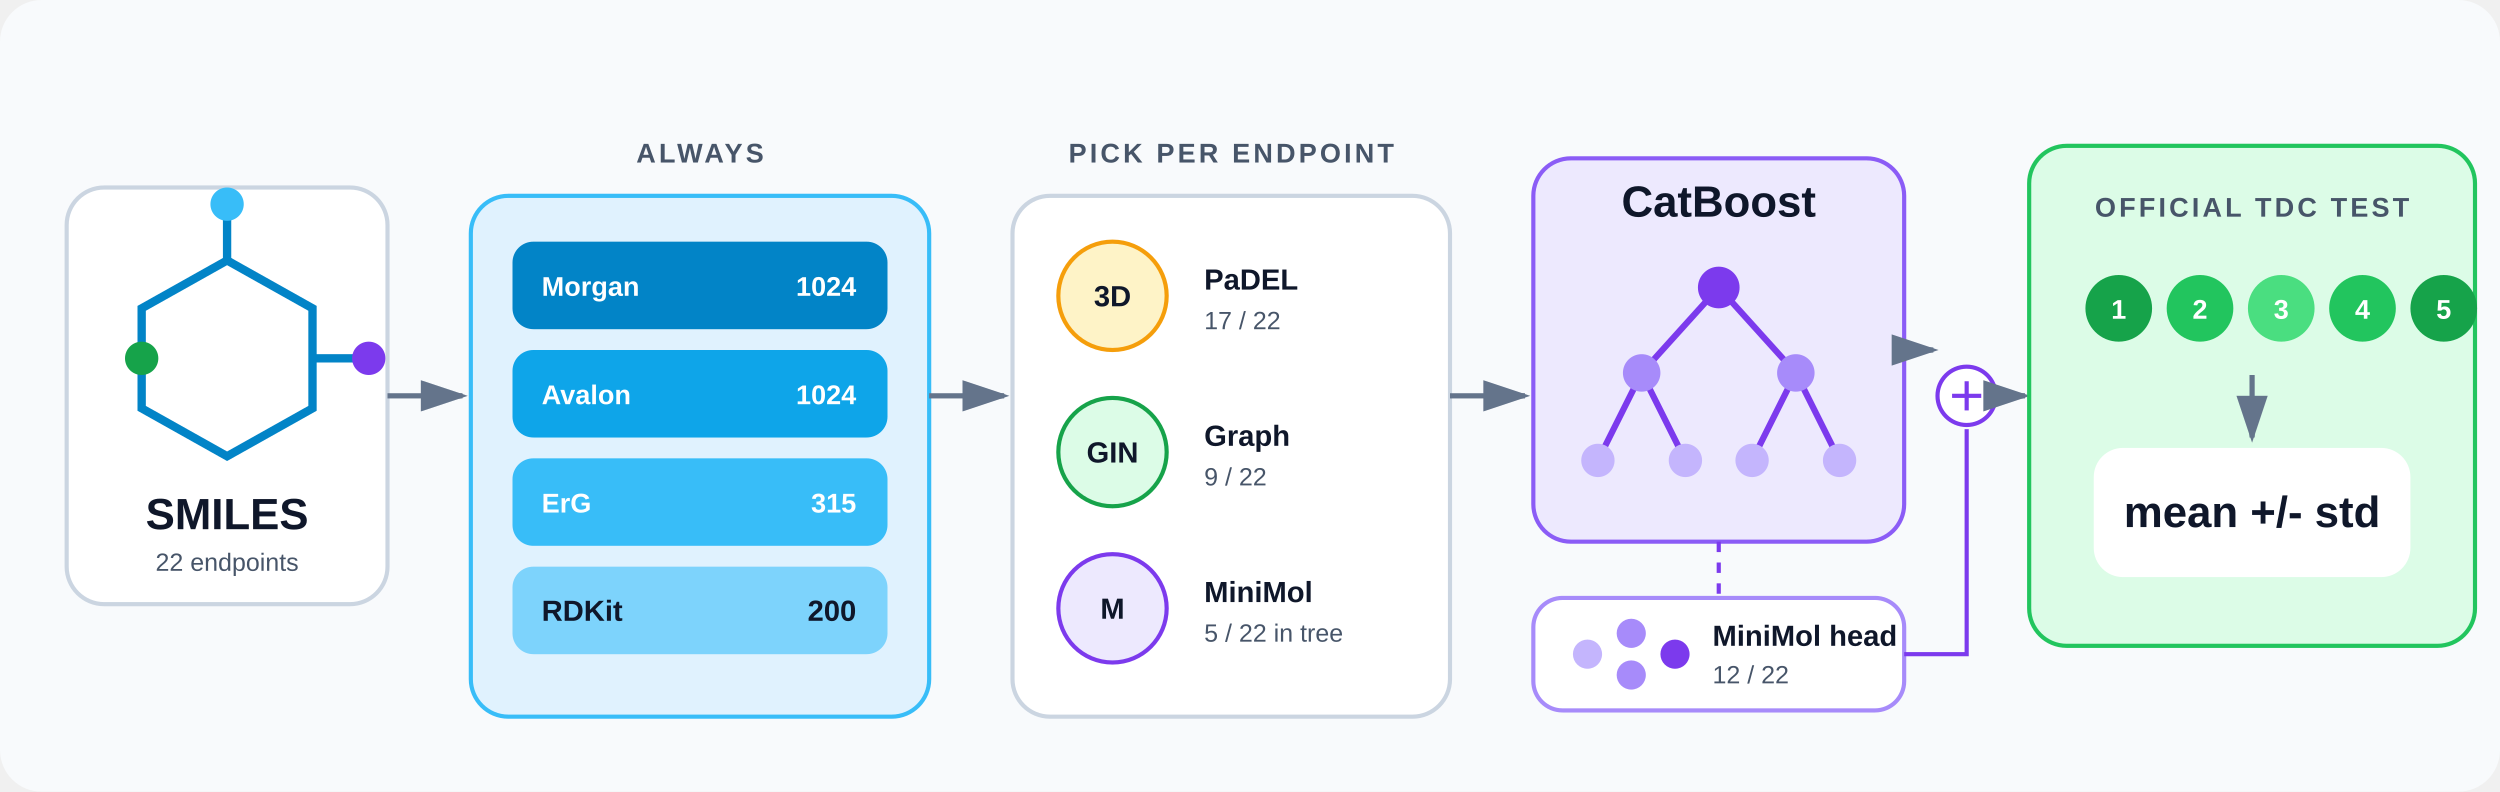
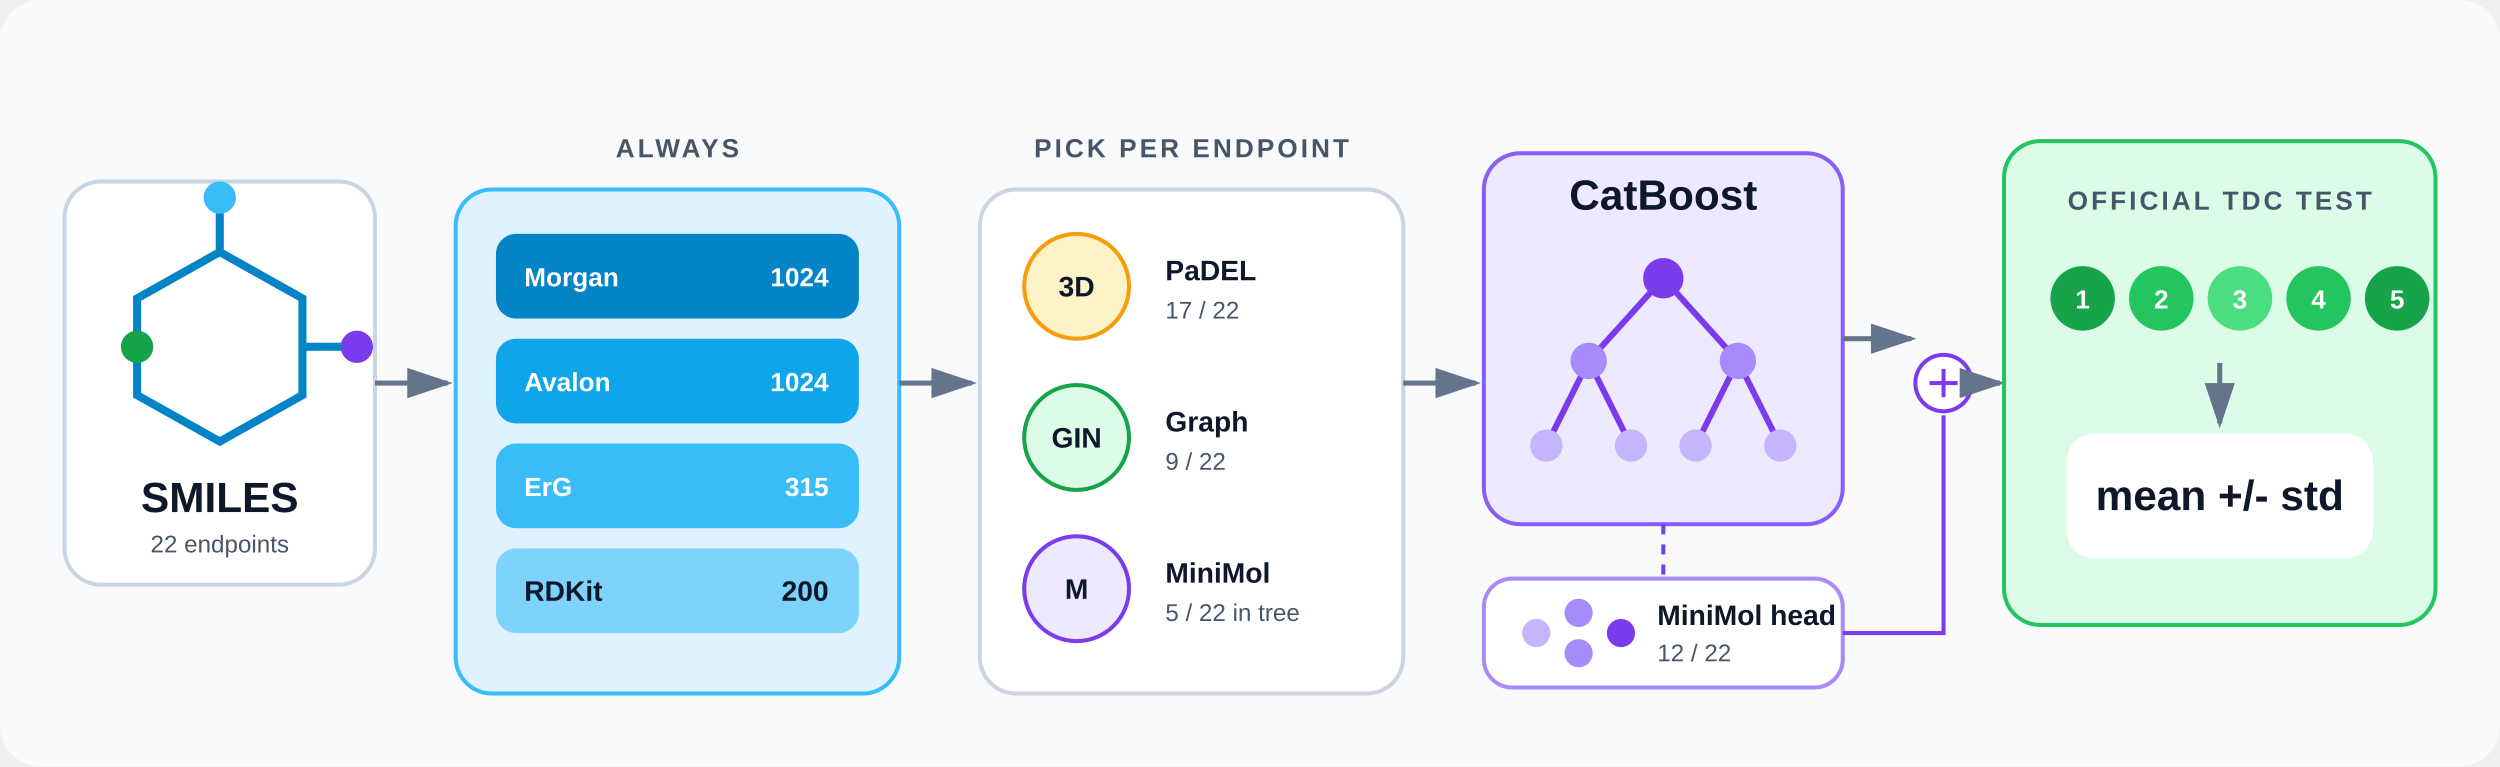
- <svg xmlns="http://www.w3.org/2000/svg" width="1200" height="380" viewBox="0 0 1200 380" role="img" aria-labelledby="title desc">
+ <svg xmlns="http://www.w3.org/2000/svg" width="1240" height="380" viewBox="0 0 1240 380" role="img" aria-labelledby="title desc">
  <defs>
    <marker id="arrow" markerWidth="10" markerHeight="10" refX="8" refY="3" orient="auto">
      <path d="M0,0 L0,6 L9,3 z" fill="#64748b" />
    </marker>
    <style>
      .h { font: 700 21px Arial, sans-serif; fill: #0f172a; }
      .k { font: 700 13px Arial, sans-serif; fill: #475569; letter-spacing: 1.5px; }
      .l { font: 700 14px Arial, sans-serif; fill: #0f172a; }
      .s { font: 400 12px Arial, sans-serif; fill: #475569; }
      .w { font: 700 13px Arial, sans-serif; fill: #ffffff; }
      .arrow { fill: none; stroke: #64748b; stroke-width: 2.5; marker-end: url(#arrow); }
    </style>
  </defs>
-   <rect width="1200" height="380" rx="20" fill="#f8fafc" />
+   <rect width="1240" height="380" rx="20" fill="#f8fafc" />
  <g transform="translate(32 90)">
    <rect width="154" height="200" rx="18" fill="#ffffff" stroke="#cbd5e1" stroke-width="2" />
    <polygon points="77,35 118,58 118,106 77,129 36,106 36,58" fill="none" stroke="#0284c7" stroke-width="4" />
    <line x1="77" y1="35" x2="77" y2="8" stroke="#0284c7" stroke-width="4" />
    <line x1="118" y1="82" x2="145" y2="82" stroke="#0284c7" stroke-width="4" />
    <circle cx="77" cy="8" r="8" fill="#38bdf8" />
    <circle cx="145" cy="82" r="8" fill="#7c3aed" />
    <circle cx="36" cy="82" r="8" fill="#16a34a" />
    <text x="77" y="164" text-anchor="middle" class="h">SMILES</text>
    <text x="77" y="184" text-anchor="middle" class="s">22 endpoints</text>
  </g>
  <path d="M186 190 H222" class="arrow" />
  <g transform="translate(226 60)">
    <text x="110" y="18" text-anchor="middle" class="k">ALWAYS</text>
    <rect x="0" y="34" width="220" height="250" rx="18" fill="#e0f2fe" stroke="#38bdf8" stroke-width="2" />
    <rect x="20" y="56" width="180" height="42" rx="10" fill="#0284c7" />
    <text x="34" y="82" class="w">Morgan</text>
    <text x="185" y="82" text-anchor="end" class="w">1024</text>
    <rect x="20" y="108" width="180" height="42" rx="10" fill="#0ea5e9" />
    <text x="34" y="134" class="w">Avalon</text>
    <text x="185" y="134" text-anchor="end" class="w">1024</text>
    <rect x="20" y="160" width="180" height="42" rx="10" fill="#38bdf8" />
    <text x="34" y="186" class="w">ErG</text>
    <text x="185" y="186" text-anchor="end" class="w">315</text>
    <rect x="20" y="212" width="180" height="42" rx="10" fill="#7dd3fc" />
    <text x="34" y="238" class="l">RDKit</text>
    <text x="185" y="238" text-anchor="end" class="l">200</text>
  </g>
  <path d="M446 190 H482" class="arrow" />
  <g transform="translate(486 60)">
    <text x="105" y="18" text-anchor="middle" class="k">PICK PER ENDPOINT</text>
    <rect x="0" y="34" width="210" height="250" rx="18" fill="#ffffff" stroke="#cbd5e1" stroke-width="2" />
    <circle cx="48" cy="82" r="26" fill="#fef3c7" stroke="#f59e0b" stroke-width="2" />
    <text x="48" y="87" text-anchor="middle" class="l">3D</text>
    <text x="92" y="79" class="l">PaDEL</text>
    <text x="92" y="98" class="s">17 / 22</text>
    <circle cx="48" cy="157" r="26" fill="#dcfce7" stroke="#16a34a" stroke-width="2" />
    <text x="48" y="162" text-anchor="middle" class="l">GIN</text>
    <text x="92" y="154" class="l">Graph</text>
    <text x="92" y="173" class="s">9 / 22</text>
    <circle cx="48" cy="232" r="26" fill="#ede9fe" stroke="#7c3aed" stroke-width="2" />
    <text x="48" y="237" text-anchor="middle" class="l">M</text>
    <text x="92" y="229" class="l">MiniMol</text>
    <text x="92" y="248" class="s">5 / 22 in tree</text>
  </g>
  <path d="M696 190 H732" class="arrow" />
  <g transform="translate(736 76)">
    <rect width="178" height="184" rx="18" fill="#ede9fe" stroke="#8b5cf6" stroke-width="2" />
    <text x="89" y="28" text-anchor="middle" class="h">CatBoost</text>
    <line x1="89" y1="62" x2="52" y2="103" stroke="#7c3aed" stroke-width="3" />
    <line x1="89" y1="62" x2="126" y2="103" stroke="#7c3aed" stroke-width="3" />
    <line x1="52" y1="103" x2="31" y2="145" stroke="#7c3aed" stroke-width="3" />
    <line x1="52" y1="103" x2="73" y2="145" stroke="#7c3aed" stroke-width="3" />
    <line x1="126" y1="103" x2="105" y2="145" stroke="#7c3aed" stroke-width="3" />
    <line x1="126" y1="103" x2="147" y2="145" stroke="#7c3aed" stroke-width="3" />
    <circle cx="89" cy="62" r="10" fill="#7c3aed" />
    <circle cx="52" cy="103" r="9" fill="#a78bfa" />
    <circle cx="126" cy="103" r="9" fill="#a78bfa" />
    <circle cx="31" cy="145" r="8" fill="#c4b5fd" />
    <circle cx="73" cy="145" r="8" fill="#c4b5fd" />
    <circle cx="105" cy="145" r="8" fill="#c4b5fd" />
    <circle cx="147" cy="145" r="8" fill="#c4b5fd" />
  </g>
  <path d="M825 260 V287" fill="none" stroke="#7c3aed" stroke-width="2" stroke-dasharray="5 5" />
  <rect x="736" y="287" width="178" height="54" rx="14" fill="#ffffff" stroke="#a78bfa" stroke-width="2" />
  <circle cx="762" cy="314" r="7" fill="#c4b5fd" />
  <circle cx="783" cy="304" r="7" fill="#a78bfa" />
  <circle cx="783" cy="324" r="7" fill="#a78bfa" />
  <circle cx="804" cy="314" r="7" fill="#7c3aed" />
  <text x="822" y="310" class="l">MiniMol head</text>
  <text x="822" y="328" class="s">12 / 22</text>
-   <path d="M914 168 H928" class="arrow" />
-   <path d="M914 314 H944 V206" fill="none" stroke="#7c3aed" stroke-width="2" />
-   <circle cx="944" cy="190" r="14" fill="#ffffff" stroke="#7c3aed" stroke-width="2" />
-   <line x1="937" y1="190" x2="951" y2="190" stroke="#7c3aed" stroke-width="2" />
-   <line x1="944" y1="183" x2="944" y2="197" stroke="#7c3aed" stroke-width="2" />
-   <path d="M958 190 H972" class="arrow" />
-   <g transform="translate(974 70)">
+   <path d="M914 168 H948" class="arrow" />
+   <path d="M914 314 H964 V206" fill="none" stroke="#7c3aed" stroke-width="2" />
+   <circle cx="964" cy="190" r="14" fill="#ffffff" stroke="#7c3aed" stroke-width="2" />
+   <line x1="957" y1="190" x2="971" y2="190" stroke="#7c3aed" stroke-width="2" />
+   <line x1="964" y1="183" x2="964" y2="197" stroke="#7c3aed" stroke-width="2" />
+   <path d="M978 190 H992" class="arrow" />
+   <g transform="translate(994 70)">
    <rect width="214" height="240" rx="18" fill="#dcfce7" stroke="#22c55e" stroke-width="2" />
    <text x="107" y="34" text-anchor="middle" class="k">OFFICIAL TDC TEST</text>
-     <g transform="translate(27 62)">
+     <g transform="translate(23 62)">
      <circle cx="16" cy="16" r="16" fill="#16a34a" />
      <text x="16" y="21" text-anchor="middle" class="w">1</text>
      <circle cx="55" cy="16" r="16" fill="#22c55e" />
      <text x="55" y="21" text-anchor="middle" class="w">2</text>
      <circle cx="94" cy="16" r="16" fill="#4ade80" />
      <text x="94" y="21" text-anchor="middle" class="w">3</text>
      <circle cx="133" cy="16" r="16" fill="#22c55e" />
      <text x="133" y="21" text-anchor="middle" class="w">4</text>
      <circle cx="172" cy="16" r="16" fill="#16a34a" />
      <text x="172" y="21" text-anchor="middle" class="w">5</text>
    </g>
    <path d="M107 110 V140" class="arrow" />
    <rect x="31" y="145" width="152" height="62" rx="14" fill="#ffffff" />
    <text x="107" y="183" text-anchor="middle" class="h">mean +/- std</text>
  </g>
</svg>
